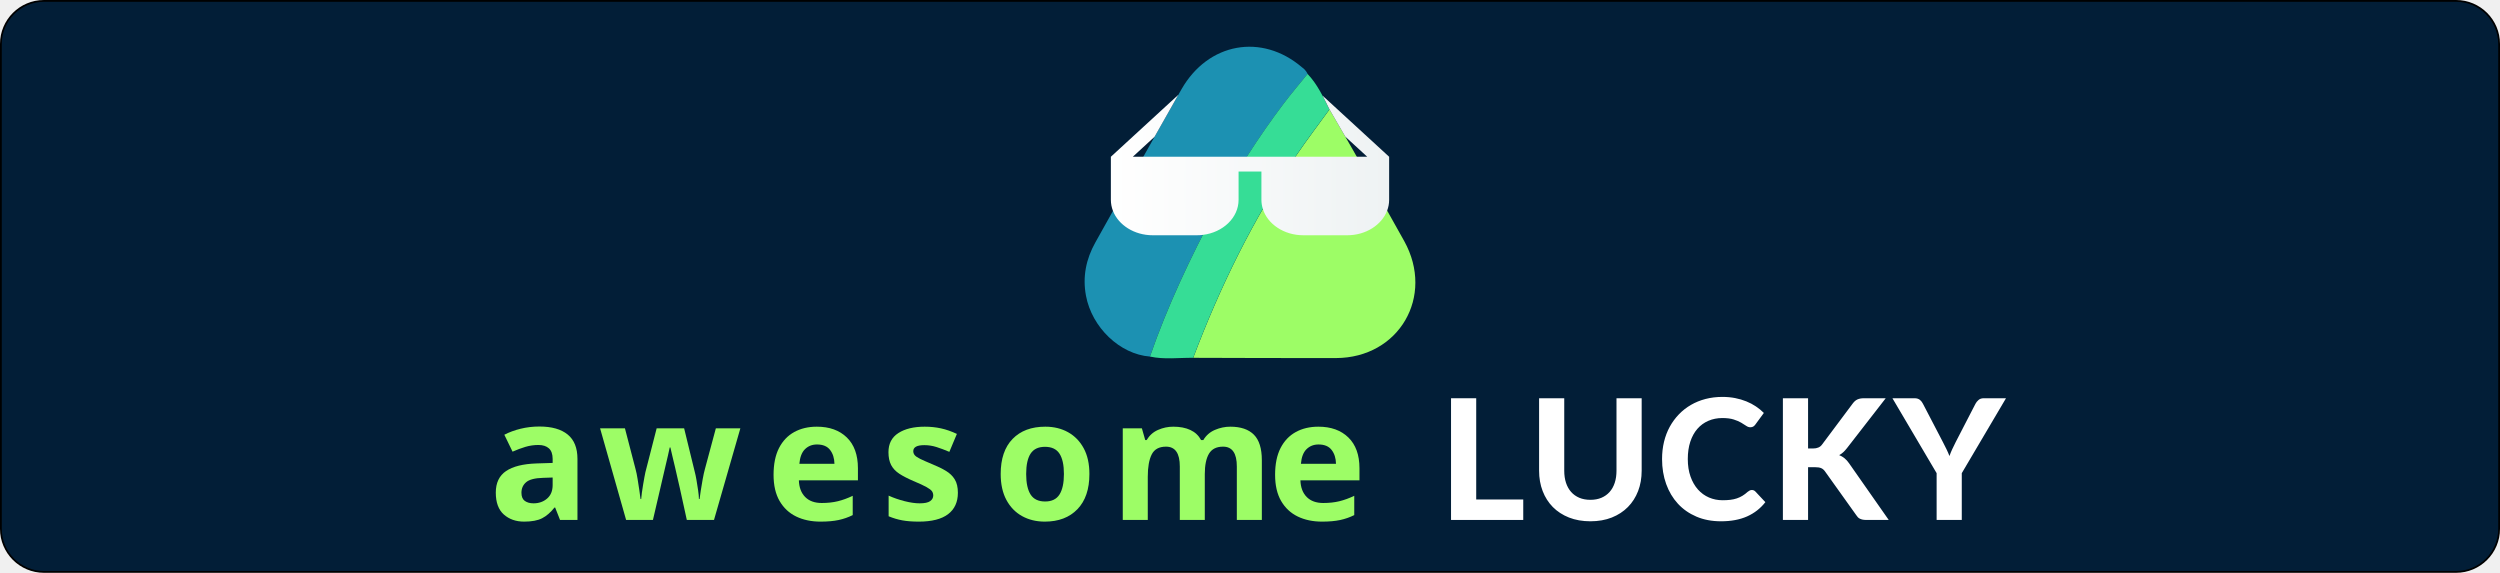
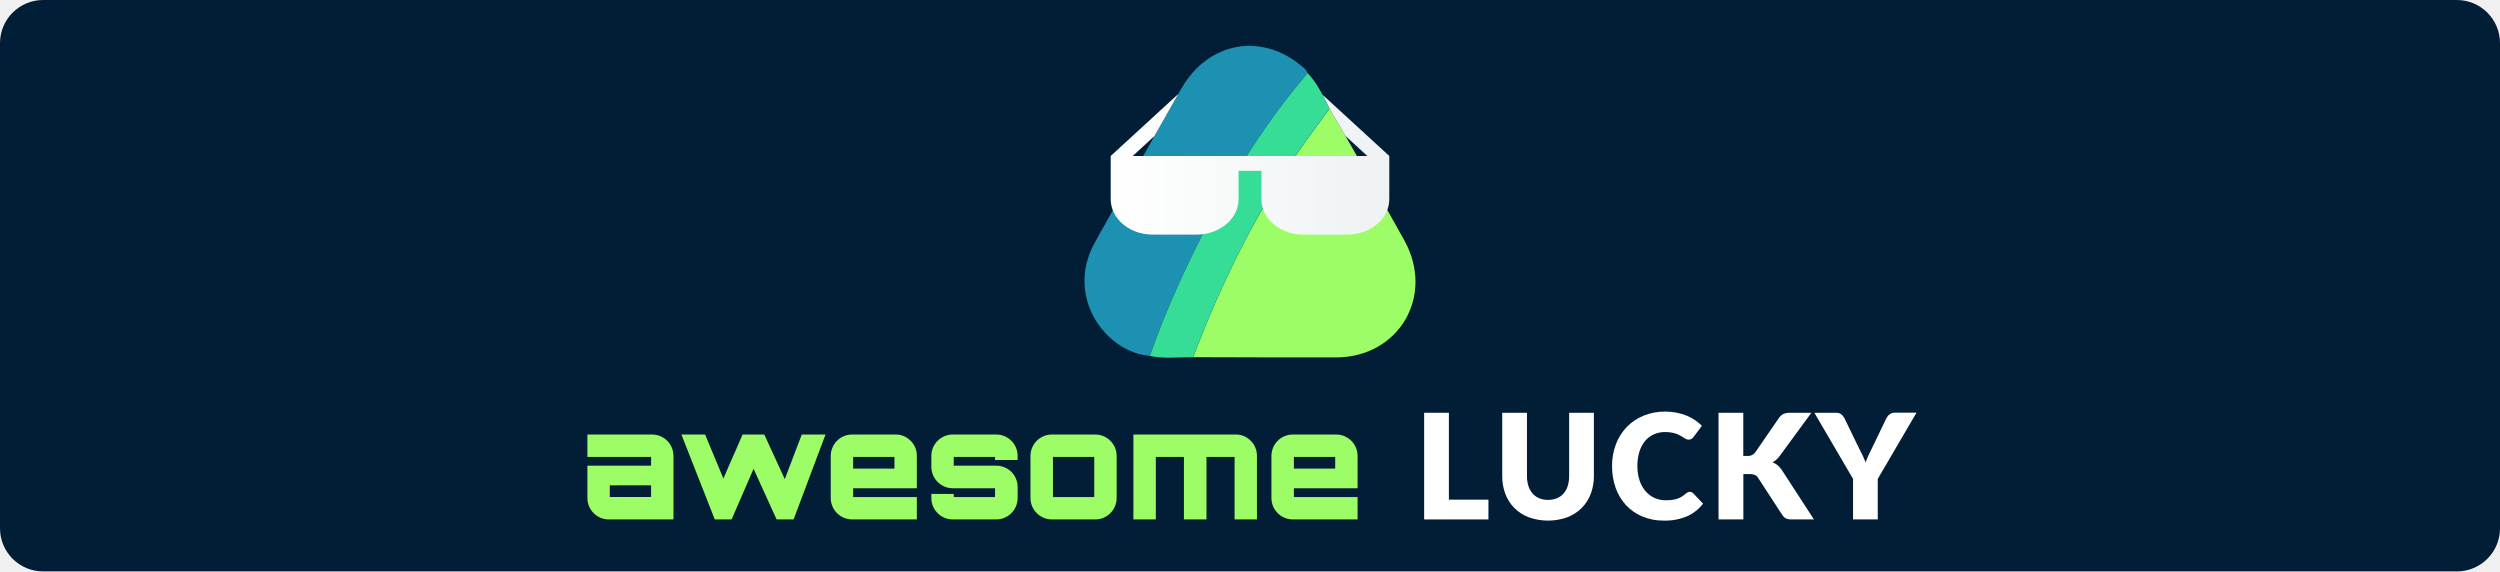
- <svg xmlns="http://www.w3.org/2000/svg" viewBox="0 0 1401 321">
+ <svg xmlns="http://www.w3.org/2000/svg" viewBox="0 0 1400 320">
  <defs>
-     <style>.cls-1{fill:#021e37;stroke:#000;stroke-linejoin:round;}.cls-2{font-size:94px;font-family:Orbitron-Black, Orbitron;font-weight:800;letter-spacing:-0.04em;}.cls-12,.cls-2{fill:#9dfd66;}.cls-3{letter-spacing:-0.05em;}.cls-4{letter-spacing:-0.01em;}.cls-5{letter-spacing:-0.02em;}.cls-6{letter-spacing:0em;}.cls-7{letter-spacing:-0.04em;}.cls-10,.cls-11,.cls-8,.cls-9{fill:#fff;}.cls-8{letter-spacing:0em;}.cls-10,.cls-11,.cls-9{font-family:Lato-ExtraBold, Lato;}.cls-9{letter-spacing:0.01em;}.cls-10{letter-spacing:0.02em;}.cls-11{letter-spacing:-0.02em;}.cls-13{fill:#1c91b2;}.cls-14{fill:#36dd96;}.cls-15{fill:url(#linear-gradient);}</style>
-     <linearGradient id="linear-gradient" x1="622.5" y1="92.5" x2="778.5" y2="92.5" gradientUnits="userSpaceOnUse">
+     <style>.cls-1{fill:#021e37;}.cls-2{fill:#9dfd66;}.cls-3{fill:#fff;}.cls-4{fill:#1c91b2;}.cls-5{fill:#36dd96;}.cls-6{fill:url(#linear-gradient);}</style>
+     <linearGradient id="linear-gradient" x1="622" y1="92" x2="778" y2="92" gradientUnits="userSpaceOnUse">
      <stop offset="0" stop-color="#fff" />
      <stop offset="1" stop-color="#eef2f3" />
    </linearGradient>
  </defs>
  <g id="Layer_2" data-name="Layer 2">
+     <g id="Layer_1-2" data-name="Layer 1">
+       <rect class="cls-1" width="1400" height="320" rx="24.16" />
+     </g>
    <g id="Layer_4" data-name="Layer 4">
-       <rect class="cls-1" x="0.5" y="0.5" width="1400" height="320" rx="24.16" />
-       <text class="cls-2" transform="translate(273.89 291.38)">a<tspan class="cls-3" x="61.47" y="0">w</tspan>
-         <tspan class="cls-4" x="155.38" y="0">e</tspan>
-         <tspan class="cls-5" x="219.77" y="0">s</tspan>
-         <tspan class="cls-6" x="282.66" y="0">o</tspan>
-         <tspan class="cls-7" x="347.98" y="0">m</tspan>
-         <tspan class="cls-6" x="436.44" y="0">e</tspan>
-         <tspan class="cls-8" x="501.77" y="0"> </tspan>
-         <tspan class="cls-9" x="532.13" y="0">L</tspan>
-         <tspan class="cls-10" x="582.32" y="0">UCK</tspan>
-         <tspan class="cls-11" x="787.52" y="0">Y</tspan>
-       </text>
-       <path class="cls-12" d="M745.05,61.33c4.33,7.48,8.74,14.92,13,22.44,9.67,17.09,19.36,34.18,28.89,51.36,17.17,31-2.94,65.43-38.26,65.53-26.67.07-53.33-.08-80-.14,15.08-39.91,33.72-78,57.74-113.38C732.38,78.37,738.82,69.92,745.05,61.33Z" />
-       <path class="cls-13" d="M644.43,199.82c-16.88-1.29-32.54-16.33-35.85-34.1-2-10.67.07-20.57,5.25-29.85,16-28.65,32-57.3,48.25-85.8,14.95-26.21,45-31.6,67.51-12.39a9.49,9.49,0,0,1,3.2,3.74c-4.48,5.55-9.11,11-13.41,16.67a448.43,448.43,0,0,0-38,59.55C667.19,144.2,654.31,171.34,644.43,199.82Z" />
-       <path class="cls-14" d="M644.43,199.82c9.88-28.48,22.76-55.62,36.91-82.18a448.43,448.43,0,0,1,38-59.55c4.3-5.68,8.93-11.12,13.41-16.67,5.51,5.76,8.78,12.9,12.25,19.91-6.22,8.59-12.66,17-18.62,25.81-24,35.35-42.66,73.47-57.74,113.38C660.59,200.43,652.47,201.57,644.43,199.82Z" />
-       <path class="cls-15" d="M741.16,53.59c1.35,2.55,2.6,5.15,3.88,7.74q-1.54,2.13,0,0,4.41,7.62,8.84,15.22l12.32,11.3H634.82L647,76.66q6.65-11.77,13.33-23.53L622.53,87.85h0V112a17.09,17.09,0,0,0,1.18,6.21c3.09,7.9,11.92,13.63,22.29,13.63h24.66a27.11,27.11,0,0,0,3.4-.21C685.36,130.27,694.1,122,694.1,112V96.14h12.8V112a17,17,0,0,0,.79,5.09c2.66,8.48,11.82,14.75,22.68,14.75H755c10.45,0,19.33-5.81,22.36-13.81a17,17,0,0,0,1.11-6V87.85Z" />
+       <path class="cls-2" d="M365.26,243.33a12,12,0,0,1,11.89,11.88v35.67H340.83A12,12,0,0,1,328.94,279V260.79h35.67v-4.92H328.94V243.33Zm-.65,35v-6.56H341.48v6.56Z" />
+       <path class="cls-2" d="M449,243.33h13.29l-17.88,47.55h-9.51L422,262.51l-12.3,28.37h-9.43l-18.69-47.55h13.28L405.11,268l3.53-8.2c.54-1.26,1.68-3.83,3.4-7.71s3-6.81,3.81-8.77H428l11.48,25Z" />
+       <path class="cls-2" d="M501.54,243.33a11.37,11.37,0,0,1,8.41,3.52,11.5,11.5,0,0,1,3.48,8.36v18.21H477.76v4.92h35.67v12.54H477.11A12,12,0,0,1,465.22,279V255.21a12,12,0,0,1,11.89-11.88Zm-23.78,19.1h23.13v-6.56H477.76Z" />
+       <path class="cls-2" d="M569.85,255.21v2.38H557.22v-1.72H534.1v4.92h23.78a11.9,11.9,0,0,1,12,11.89V279a12,12,0,0,1-12,11.88H533.44A12,12,0,0,1,521.55,279v-2.38H534.1v1.72h23.12v-4.92H533.44a12.06,12.06,0,0,1-11.89-11.89v-6.32a12,12,0,0,1,11.89-11.88h24.44a12,12,0,0,1,12,11.88Z" />
+       <path class="cls-2" d="M589,243.33h24.43a12,12,0,0,1,11.89,11.88V279a12,12,0,0,1-11.89,11.88H589A12,12,0,0,1,577.07,279V255.21A12,12,0,0,1,589,243.33Zm.65,12.54v22.47h23.13V255.87Z" />
+       <path class="cls-2" d="M692,243.33a11.37,11.37,0,0,1,8.4,3.52,11.51,11.51,0,0,1,3.49,8.36v35.67H691.37v-35H675.63v35H663v-35H647.26v35H634.71V243.33Z" />
+       <path class="cls-2" d="M748.36,243.33a12,12,0,0,1,11.89,11.88v18.21H724.58v4.92h35.67v12.54H723.93A12,12,0,0,1,712,279V255.21a12,12,0,0,1,11.89-11.88Zm-23.78,19.1h23.13v-6.56H724.58Z" />
+       <path class="cls-3" d="M833.52,279.81v11.07h-36V231.15h13.86v48.66Z" />
+       <path class="cls-3" d="M866.89,279.94a12.82,12.82,0,0,0,5-.92,10.13,10.13,0,0,0,3.71-2.65,11.71,11.71,0,0,0,2.32-4.2,18.46,18.46,0,0,0,.8-5.64V231.15h13.86v35.38a27.64,27.64,0,0,1-1.79,10.09,22.65,22.65,0,0,1-5.1,7.91,23.08,23.08,0,0,1-8.08,5.17,32.15,32.15,0,0,1-21.44,0,23.17,23.17,0,0,1-8.08-5.17,22.32,22.32,0,0,1-5.08-7.91,27.85,27.85,0,0,1-1.76-10.09V231.15h13.85v35.34a18.51,18.51,0,0,0,.8,5.64,12,12,0,0,0,2.32,4.22,10.06,10.06,0,0,0,3.71,2.67A12.82,12.82,0,0,0,866.89,279.94Z" />
+       <path class="cls-3" d="M946.27,275.43a2.83,2.83,0,0,1,1,.18,2.76,2.76,0,0,1,.94.64l5.5,5.78a22.88,22.88,0,0,1-9,7.11,31.64,31.64,0,0,1-12.86,2.4,30.5,30.5,0,0,1-12.19-2.32,26.38,26.38,0,0,1-9.15-6.39,28.22,28.22,0,0,1-5.76-9.68,35.69,35.69,0,0,1-2-12.15,33.6,33.6,0,0,1,2.18-12.28,28.52,28.52,0,0,1,6.11-9.66,27.43,27.43,0,0,1,9.43-6.31,31.4,31.4,0,0,1,12.09-2.26,32.11,32.11,0,0,1,6.34.6,30.15,30.15,0,0,1,5.55,1.64,24.77,24.77,0,0,1,4.76,2.52,24.5,24.5,0,0,1,3.85,3.2l-4.67,6.27a5.87,5.87,0,0,1-1.07,1,2.73,2.73,0,0,1-1.72.48,3,3,0,0,1-1.39-.33c-.44-.22-.91-.49-1.4-.8l-1.62-1a12,12,0,0,0-2.09-1,17,17,0,0,0-2.83-.8,19.16,19.16,0,0,0-3.79-.33,15.37,15.37,0,0,0-6.29,1.27,13.81,13.81,0,0,0-4.92,3.71,17.14,17.14,0,0,0-3.2,6,26.73,26.73,0,0,0-1.13,8.1,24.61,24.61,0,0,0,1.25,8.15,17.87,17.87,0,0,0,3.4,6,14.44,14.44,0,0,0,5,3.71,15,15,0,0,0,6.15,1.27,30.2,30.2,0,0,0,3.44-.18,15.92,15.92,0,0,0,2.91-.62,11.87,11.87,0,0,0,2.54-1.14,15.72,15.72,0,0,0,2.42-1.83,5.23,5.23,0,0,1,1.07-.68A2.9,2.9,0,0,1,946.27,275.43Z" />
+       <path class="cls-3" d="M976.24,255.34h2.21a5,5,0,0,0,4.43-1.93l13.45-19.52a6.66,6.66,0,0,1,2.56-2.15,8.78,8.78,0,0,1,3.42-.59h12.06L996.66,255.3a12.29,12.29,0,0,1-4.06,3.61,10.11,10.11,0,0,1,2.83,1.59,12.25,12.25,0,0,1,2.37,2.67l18,27.71h-12.38a10.77,10.77,0,0,1-2-.16,5.14,5.14,0,0,1-1.45-.49,4.34,4.34,0,0,1-1.07-.8,7.52,7.52,0,0,1-.86-1.09l-13.53-20.78a4,4,0,0,0-1.87-1.62,7.94,7.94,0,0,0-3-.48h-3.36v25.42H962.38V231.15h13.86Z" />
+       <path class="cls-3" d="M1051.55,268.17v22.71H1037.7V268.17l-21.65-37h12.22a4.44,4.44,0,0,1,2.85.84,7,7,0,0,1,1.74,2.15l8.44,17.39c.71,1.36,1.36,2.64,1.93,3.83s1.08,2.36,1.52,3.5q.62-1.75,1.41-3.54c.54-1.19,1.16-2.46,1.87-3.79l8.36-17.39a8.06,8.06,0,0,1,.7-1.06,5.18,5.18,0,0,1,1-1,4.5,4.5,0,0,1,2.85-1h12.3Z" />
+       <path class="cls-2" d="M744.55,60.83c4.33,7.48,8.74,14.92,13,22.44,9.67,17.09,19.36,34.18,28.89,51.36,17.17,31-2.94,65.43-38.26,65.53-26.67.07-53.33-.08-80-.14,15.08-39.91,33.72-78,57.74-113.38C731.88,77.87,738.32,69.42,744.55,60.83Z" />
+       <path class="cls-4" d="M643.93,199.32c-16.88-1.29-32.54-16.33-35.85-34.1-2-10.67.07-20.57,5.25-29.85,16-28.65,32-57.3,48.25-85.8,14.95-26.21,45-31.6,67.51-12.39a9.49,9.49,0,0,1,3.2,3.74c-4.48,5.55-9.11,11-13.41,16.67a448.43,448.43,0,0,0-38,59.55C666.69,143.7,653.81,170.84,643.93,199.32Z" />
+       <path class="cls-5" d="M643.93,199.32c9.88-28.48,22.76-55.62,36.91-82.18a448.43,448.43,0,0,1,38-59.55c4.3-5.68,8.93-11.12,13.41-16.67,5.51,5.76,8.78,12.9,12.25,19.91-6.22,8.59-12.66,17-18.62,25.81C701.9,122,683.26,160.11,668.18,200,660.09,199.93,652,201.07,643.93,199.32Z" />
+       <path class="cls-6" d="M740.66,53.09c1.35,2.55,2.6,5.15,3.88,7.74q-1.54,2.13,0,0,4.41,7.62,8.84,15.22l12.32,11.3H634.32l12.19-11.19q6.65-11.77,13.33-23.53L622,87.35h0v24.18a17.09,17.09,0,0,0,1.18,6.21c3.09,7.9,11.92,13.63,22.29,13.63h24.66a27.11,27.11,0,0,0,3.4-.21c11.33-1.39,20.07-9.67,20.07-19.63V95.64h12.8v15.89a17,17,0,0,0,.79,5.09c2.66,8.48,11.82,14.75,22.68,14.75h24.66c10.45,0,19.33-5.81,22.36-13.81a17,17,0,0,0,1.11-6V87.35Z" />
    </g>
  </g>
</svg>
